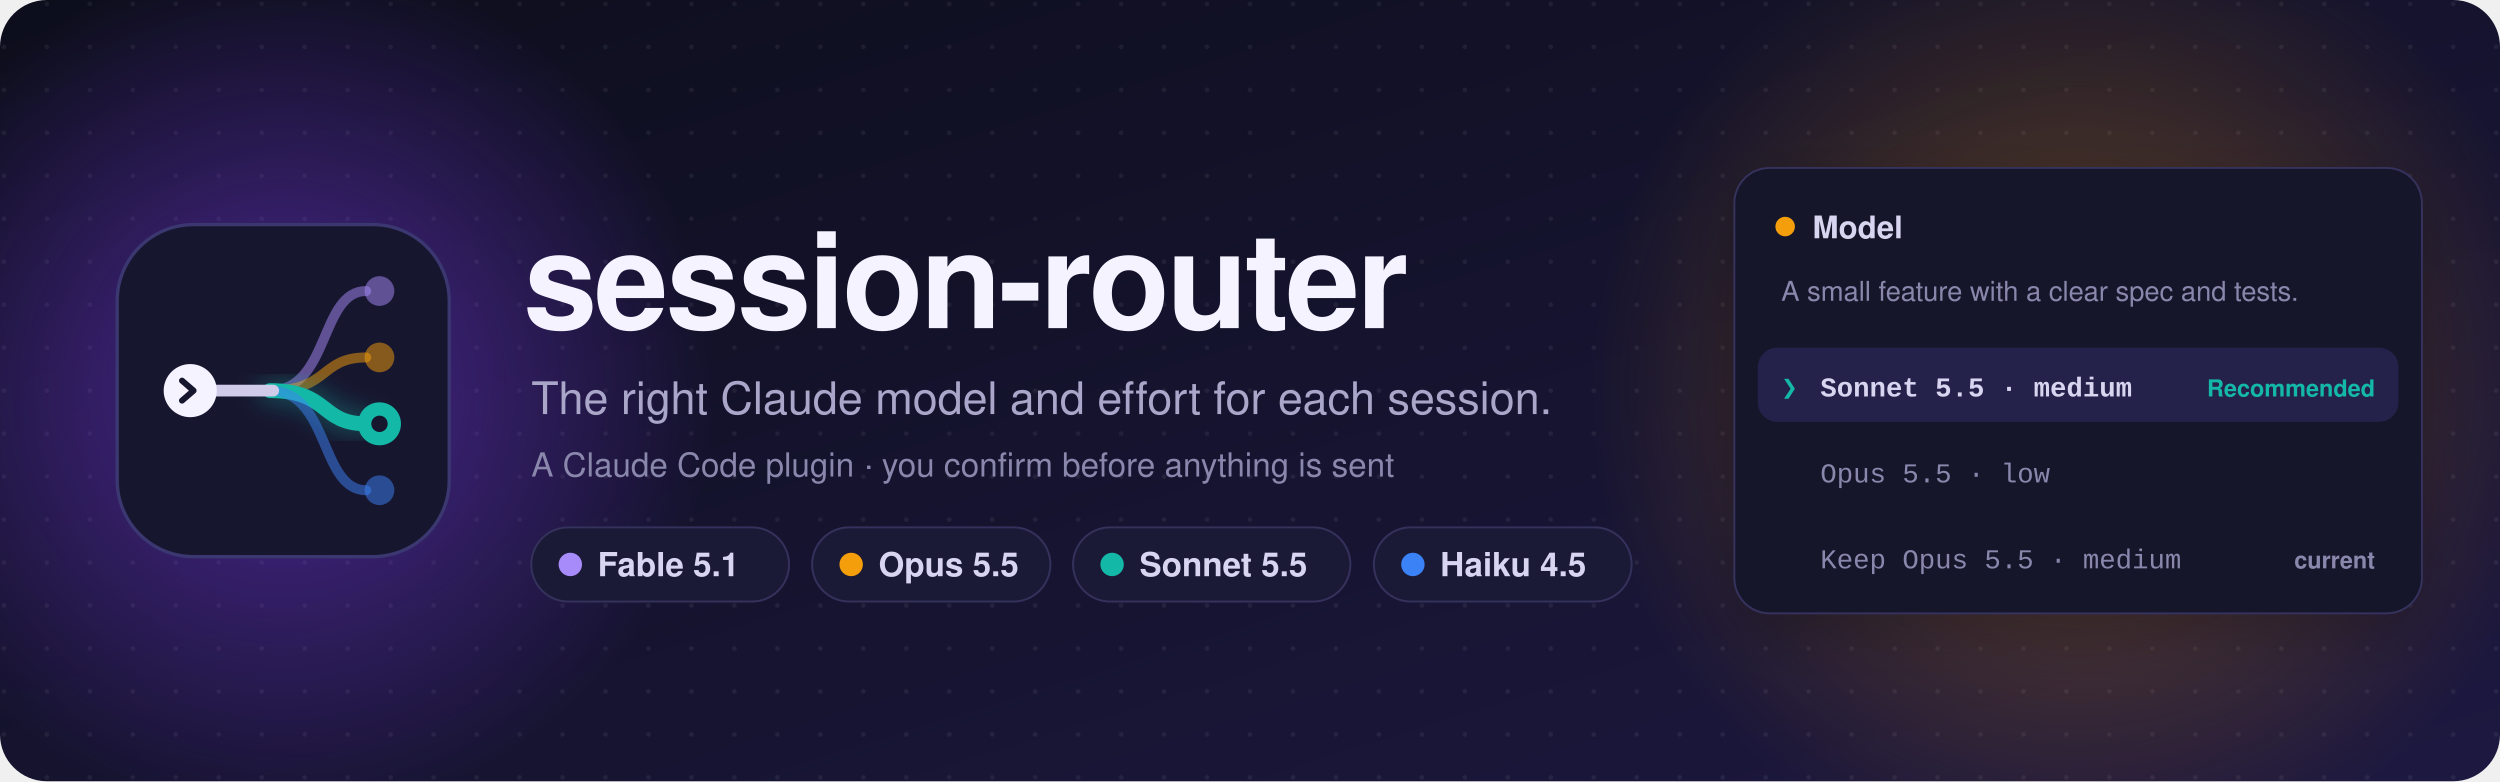
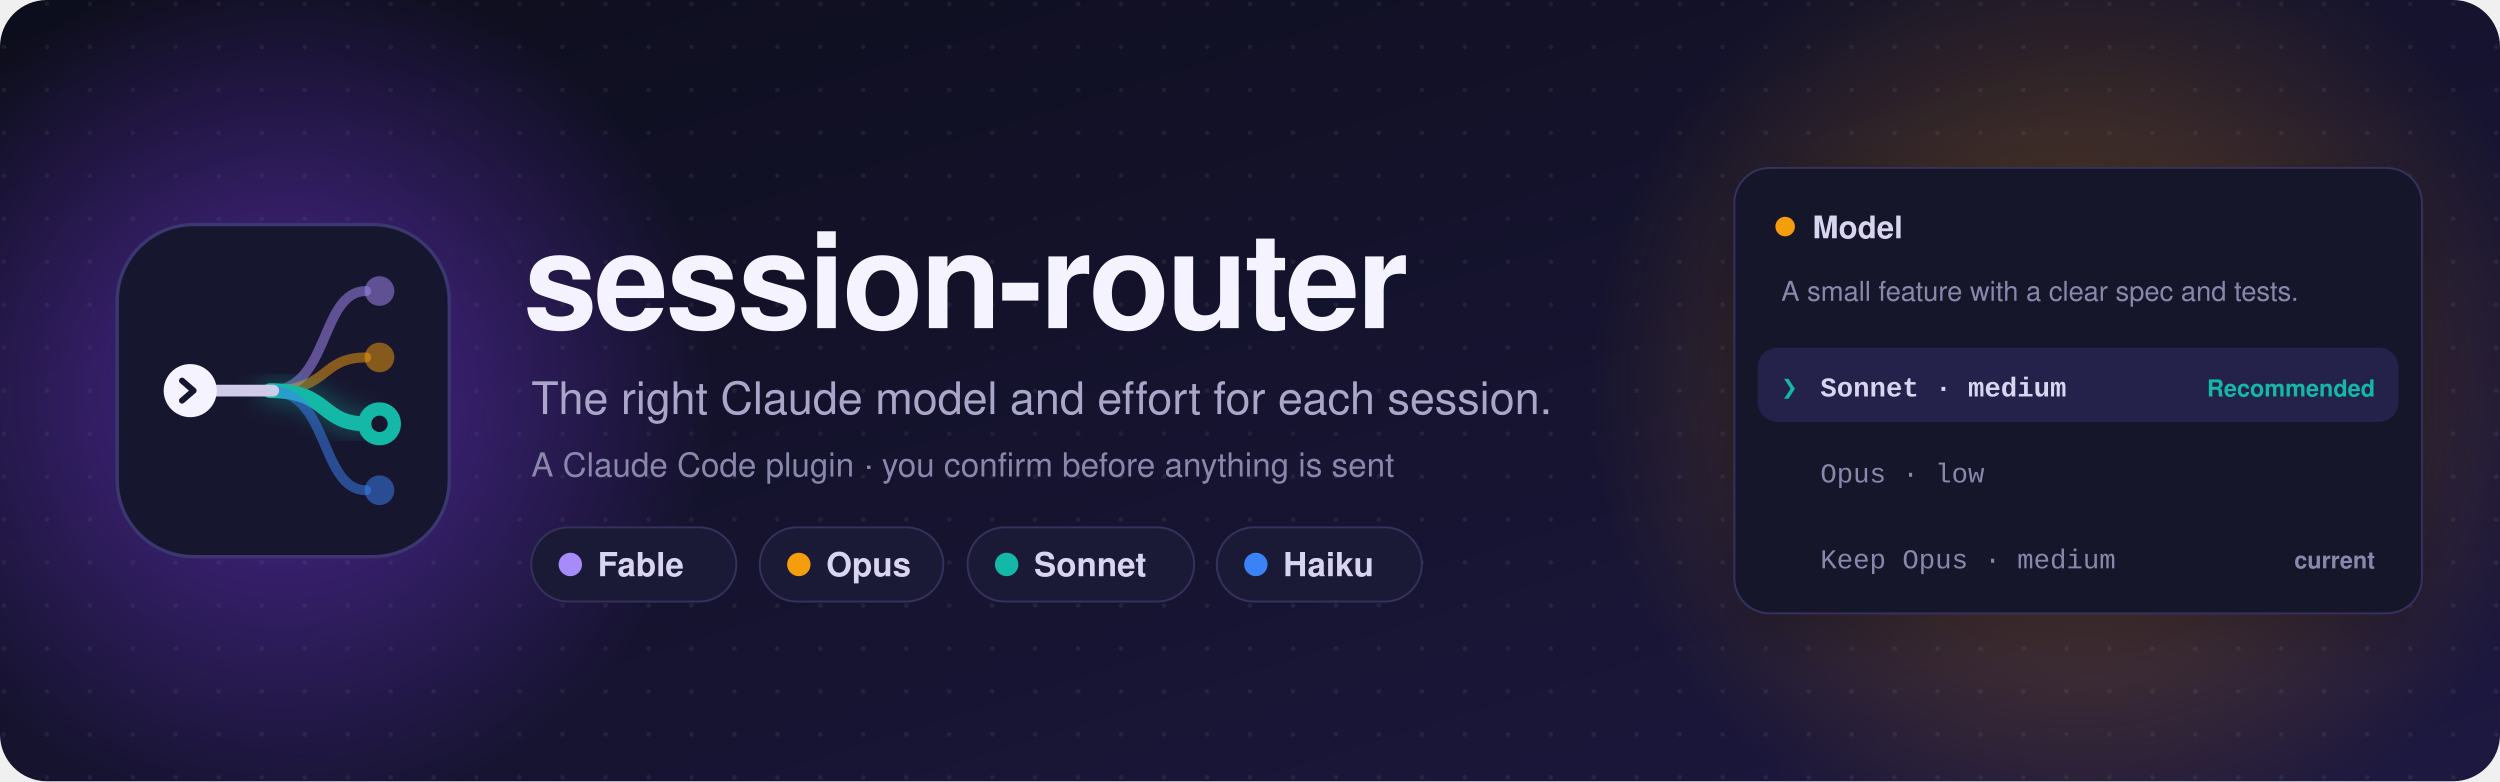
<svg xmlns="http://www.w3.org/2000/svg" width="1280" height="400" viewBox="0 0 1280 400" role="img" aria-label="session-router: the right Claude model and effort for every new session">
  <defs>
    <linearGradient id="bbg" x1="0" y1="0" x2="1" y2="1">
      <stop offset="0" stop-color="#0d0e1c" />
      <stop offset="1" stop-color="#1d1840" />
    </linearGradient>
    <radialGradient id="bg1" cx=".5" cy=".5" r=".5">
      <stop offset="0" stop-color="#7c3aed" stop-opacity=".55" />
      <stop offset="1" stop-color="#7c3aed" stop-opacity="0" />
    </radialGradient>
    <radialGradient id="bg2" cx=".5" cy=".5" r=".5">
      <stop offset="0" stop-color="#f59e0b" stop-opacity=".35" />
      <stop offset="1" stop-color="#f59e0b" stop-opacity="0" />
    </radialGradient>
    <pattern id="bdots" width="22" height="22" patternUnits="userSpaceOnUse">
      <circle cx="2" cy="2" r="1.2" fill="#ffffff" fill-opacity=".06" />
    </pattern>
    <filter id="bblur" x="-50%" y="-50%" width="200%" height="200%">
      <feGaussianBlur stdDeviation="6" />
    </filter>
    <filter id="bshadow" x="-20%" y="-20%" width="140%" height="160%">
      <feDropShadow dx="0" dy="10" stdDeviation="14" flood-color="#000" flood-opacity=".22" />
    </filter>
    <clipPath id="bclip">
      <rect width="1280" height="400" rx="24" />
    </clipPath>
  </defs>
  <g clip-path="url(#bclip)">
    <rect width="1280" height="400" fill="url(#bbg)" />
    <rect width="1280" height="400" fill="url(#bdots)" />
    <circle cx="145" cy="200" r="220" fill="url(#bg1)" />
    <circle cx="1064" cy="200" r="250" fill="url(#bg2)" />
    <rect x="60" y="115" width="170" height="170" rx="39.1" fill="#17162f" stroke="#3b3770" stroke-width="1.7" />
    <path d="M138.2,200.0 C168.8,200.0 163.7,149.0 187.5,149.0" fill="none" stroke="#a78bfa" stroke-width="5.1" stroke-linecap="round" opacity=".5" />
    <circle cx="194.3" cy="149.0" r="7.6" fill="#a78bfa" opacity=".5" />
    <path d="M138.2,200.0 C168.8,200.0 163.7,183.0 187.5,183.0" fill="none" stroke="#f59e0b" stroke-width="5.1" stroke-linecap="round" opacity=".5" />
    <circle cx="194.3" cy="183.0" r="7.6" fill="#f59e0b" opacity=".5" />
    <path d="M138.2,200.0 C168.8,200.0 163.7,217.0 187.5,217.0" fill="none" stroke="#14b8a6" stroke-width="11.9" stroke-linecap="round" opacity=".35" filter="url(#bblur)" />
    <path d="M138.2,200.0 C168.8,200.0 163.7,217.0 187.5,217.0" fill="none" stroke="#14b8a6" stroke-width="7.6" stroke-linecap="round" opacity="1" />
    <circle cx="194.3" cy="217.0" r="11.0" fill="#14b8a6" opacity="1" />
    <circle cx="194.3" cy="217.0" r="4.2" fill="#17162f" />
    <path d="M138.2,200.0 C168.8,200.0 163.7,251.0 187.5,251.0" fill="none" stroke="#3b82f6" stroke-width="5.1" stroke-linecap="round" opacity=".5" />
    <circle cx="194.3" cy="251.0" r="7.6" fill="#3b82f6" opacity=".5" />
    <path d="M104.2,200.0 L139.9,200.0" stroke="#cfcbe8" stroke-width="6.0" stroke-linecap="round" />
    <circle cx="97.4" cy="200.0" r="13.6" fill="#f5f3ff" />
    <path d="M93.2,194.9 L99.1,200.0 L93.2,205.1" fill="none" stroke="#17162f" stroke-width="3.1" stroke-linecap="round" stroke-linejoin="round" />
    <text x="268" y="168" font-family="-apple-system, BlinkMacSystemFont, 'Segoe UI', 'Helvetica Neue', Helvetica, Arial, sans-serif" font-size="68" font-weight="800" letter-spacing="-1.5" fill="#f5f3ff">session-router</text>
    <text x="272" y="212" font-family="-apple-system, BlinkMacSystemFont, 'Segoe UI', 'Helvetica Neue', Helvetica, Arial, sans-serif" font-size="23" font-weight="500" fill="#a9a6c9">The right Claude model and effort for each session.</text>
    <text x="272" y="244" font-family="-apple-system, BlinkMacSystemFont, 'Segoe UI', 'Helvetica Neue', Helvetica, Arial, sans-serif" font-size="17" fill="#8a87ad">A Claude Code plugin · you confirm before anything is sent</text>
-     <rect x="272" y="270" width="132" height="38" rx="19" fill="#1b1a36" stroke="#34315c" />
+     <rect x="272" y="270" width="105" height="38" rx="19" fill="#1b1a36" stroke="#34315c" />
    <circle cx="292" cy="289" r="6" fill="#a78bfa" />
-     <text x="306" y="295" font-family="-apple-system, BlinkMacSystemFont, 'Segoe UI', 'Helvetica Neue', Helvetica, Arial, sans-serif" font-size="17" font-weight="600" fill="#d8d5f0">Fable 5.1</text>
-     <rect x="415.8" y="270" width="122" height="38" rx="19" fill="#1b1a36" stroke="#34315c" />
-     <circle cx="435.8" cy="289" r="6" fill="#f59e0b" />
-     <text x="449.8" y="295" font-family="-apple-system, BlinkMacSystemFont, 'Segoe UI', 'Helvetica Neue', Helvetica, Arial, sans-serif" font-size="17" font-weight="600" fill="#d8d5f0">Opus 5.5</text>
-     <rect x="549.4" y="270" width="142" height="38" rx="19" fill="#1b1a36" stroke="#34315c" />
-     <circle cx="569.4" cy="289" r="6" fill="#14b8a6" />
-     <text x="583.4" y="295" font-family="-apple-system, BlinkMacSystemFont, 'Segoe UI', 'Helvetica Neue', Helvetica, Arial, sans-serif" font-size="17" font-weight="600" fill="#d8d5f0">Sonnet 5.5</text>
-     <rect x="703.4" y="270" width="132" height="38" rx="19" fill="#1b1a36" stroke="#34315c" />
-     <circle cx="723.4" cy="289" r="6" fill="#3b82f6" />
-     <text x="737.4" y="295" font-family="-apple-system, BlinkMacSystemFont, 'Segoe UI', 'Helvetica Neue', Helvetica, Arial, sans-serif" font-size="17" font-weight="600" fill="#d8d5f0">Haiku 4.5</text>
+     <text x="306" y="295" font-family="-apple-system, BlinkMacSystemFont, 'Segoe UI', 'Helvetica Neue', Helvetica, Arial, sans-serif" font-size="17" font-weight="600" fill="#d8d5f0">Fable</text>
+     <rect x="389.0" y="270" width="94" height="38" rx="19" fill="#1b1a36" stroke="#34315c" />
+     <circle cx="409.0" cy="289" r="6" fill="#f59e0b" />
+     <text x="423.0" y="295" font-family="-apple-system, BlinkMacSystemFont, 'Segoe UI', 'Helvetica Neue', Helvetica, Arial, sans-serif" font-size="17" font-weight="600" fill="#d8d5f0">Opus</text>
+     <rect x="495.4" y="270" width="116" height="38" rx="19" fill="#1b1a36" stroke="#34315c" />
+     <circle cx="515.4" cy="289" r="6" fill="#14b8a6" />
+     <text x="529.4" y="295" font-family="-apple-system, BlinkMacSystemFont, 'Segoe UI', 'Helvetica Neue', Helvetica, Arial, sans-serif" font-size="17" font-weight="600" fill="#d8d5f0">Sonnet</text>
+     <rect x="623.0" y="270" width="105" height="38" rx="19" fill="#1b1a36" stroke="#34315c" />
+     <circle cx="643.0" cy="289" r="6" fill="#3b82f6" />
+     <text x="657.0" y="295" font-family="-apple-system, BlinkMacSystemFont, 'Segoe UI', 'Helvetica Neue', Helvetica, Arial, sans-serif" font-size="17" font-weight="600" fill="#d8d5f0">Haiku</text>
    <g filter="url(#bshadow)">
      <rect x="888" y="86" width="352" height="228" rx="18" fill="#15142b" stroke="#34315c" />
    </g>
    <circle cx="914" cy="116" r="5" fill="#f59e0b" />
    <text x="928" y="122" font-family="-apple-system, BlinkMacSystemFont, 'Segoe UI', 'Helvetica Neue', Helvetica, Arial, sans-serif" font-size="16" font-weight="700" fill="#d8d5f0">Model</text>
    <text x="912" y="154" font-family="-apple-system, BlinkMacSystemFont, 'Segoe UI', 'Helvetica Neue', Helvetica, Arial, sans-serif" font-size="14" fill="#8a87ad">A small feature with a clear spec and tests.</text>
    <rect x="900" y="178" width="328" height="38" rx="10" fill="#24214a" />
    <text x="912" y="203" font-family="ui-monospace, SFMono-Regular, 'SF Mono', Menlo, Consolas, 'Liberation Mono', monospace" font-size="14" font-weight="700" fill="#14b8a6">❯</text>
-     <text x="932" y="203" font-family="ui-monospace, SFMono-Regular, 'SF Mono', Menlo, Consolas, 'Liberation Mono', monospace" font-size="14" font-weight="700" fill="#d8d5f0">Sonnet 5.5 · medium</text>
+     <text x="932" y="203" font-family="ui-monospace, SFMono-Regular, 'SF Mono', Menlo, Consolas, 'Liberation Mono', monospace" font-size="14" font-weight="700" fill="#d8d5f0">Sonnet · medium</text>
    <text x="1216" y="203" text-anchor="end" font-family="-apple-system, BlinkMacSystemFont, 'Segoe UI', 'Helvetica Neue', Helvetica, Arial, sans-serif" font-size="12" font-weight="600" fill="#14b8a6">Recommended</text>
-     <text x="932" y="247" font-family="ui-monospace, SFMono-Regular, 'SF Mono', Menlo, Consolas, 'Liberation Mono', monospace" font-size="14" font-weight="400" fill="#8a87ad">Opus 5.5 · low</text>
-     <text x="932" y="291" font-family="ui-monospace, SFMono-Regular, 'SF Mono', Menlo, Consolas, 'Liberation Mono', monospace" font-size="14" font-weight="400" fill="#8a87ad">Keep Opus 5.5 · medium</text>
+     <text x="932" y="247" font-family="ui-monospace, SFMono-Regular, 'SF Mono', Menlo, Consolas, 'Liberation Mono', monospace" font-size="14" font-weight="400" fill="#8a87ad">Opus · low</text>
+     <text x="932" y="291" font-family="ui-monospace, SFMono-Regular, 'SF Mono', Menlo, Consolas, 'Liberation Mono', monospace" font-size="14" font-weight="400" fill="#8a87ad">Keep Opus · medium</text>
    <text x="1216" y="291" text-anchor="end" font-family="-apple-system, BlinkMacSystemFont, 'Segoe UI', 'Helvetica Neue', Helvetica, Arial, sans-serif" font-size="12" font-weight="600" fill="#8a87ad">current</text>
  </g>
</svg>
